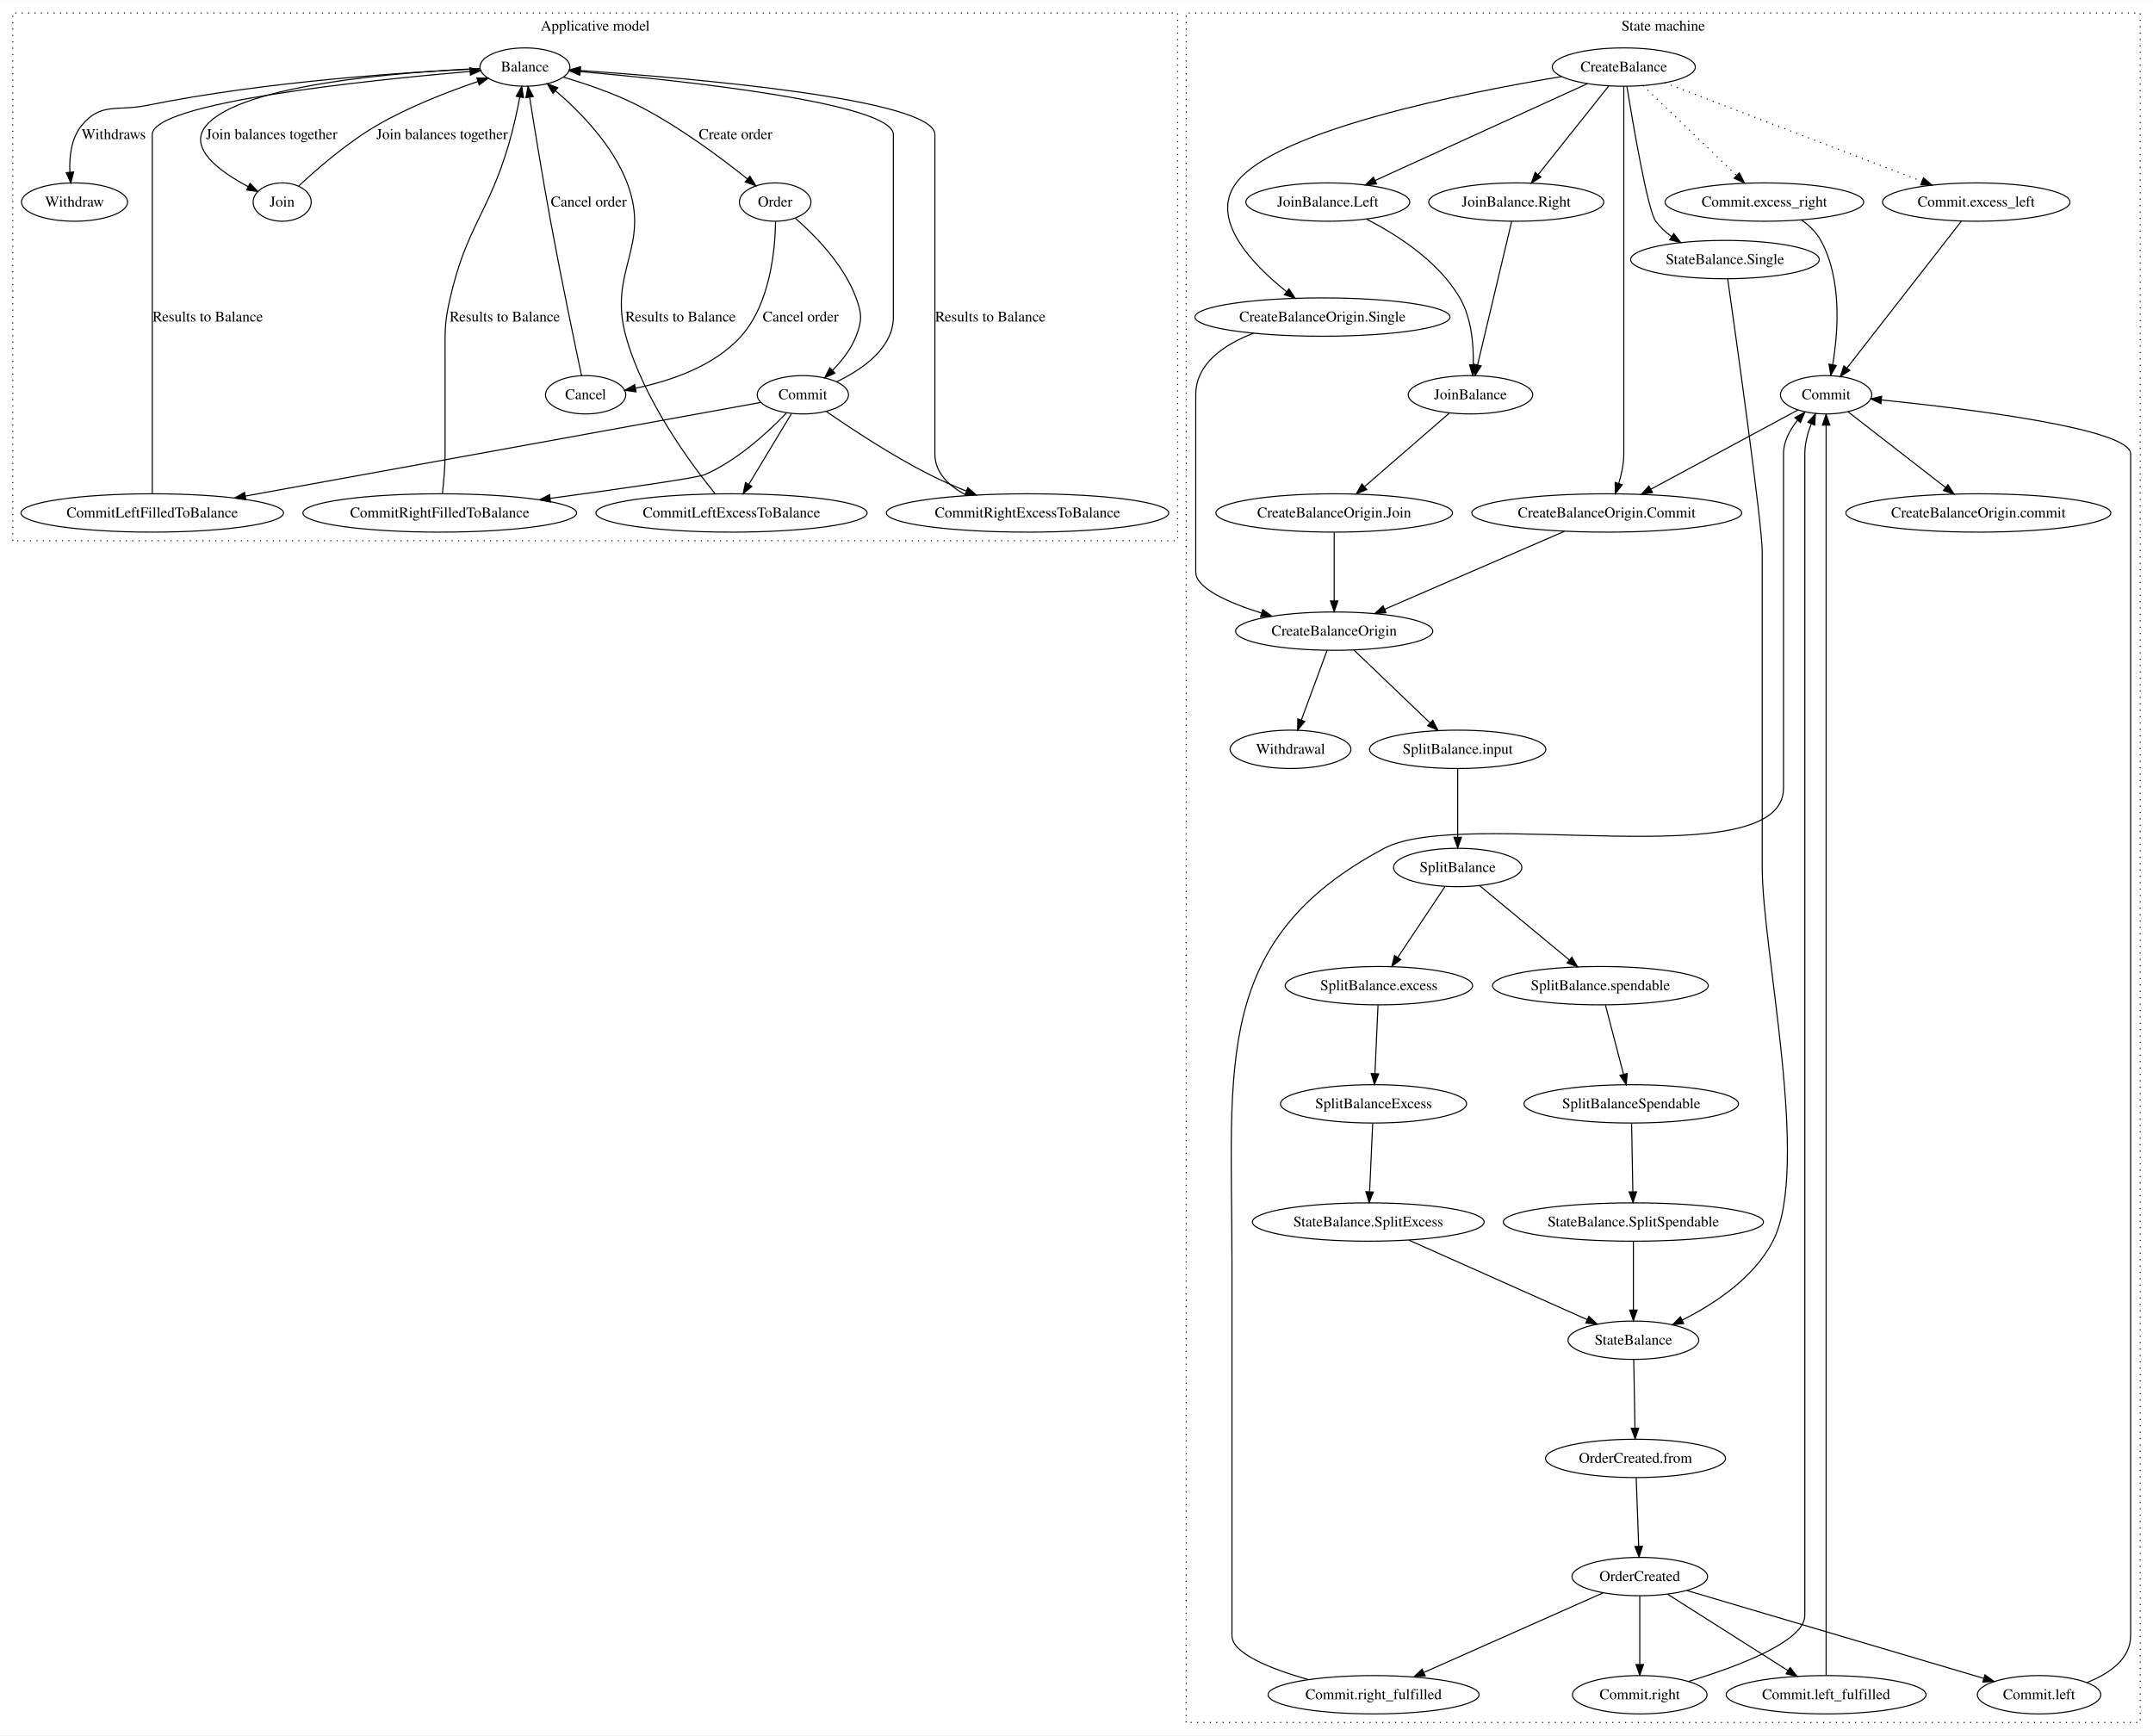
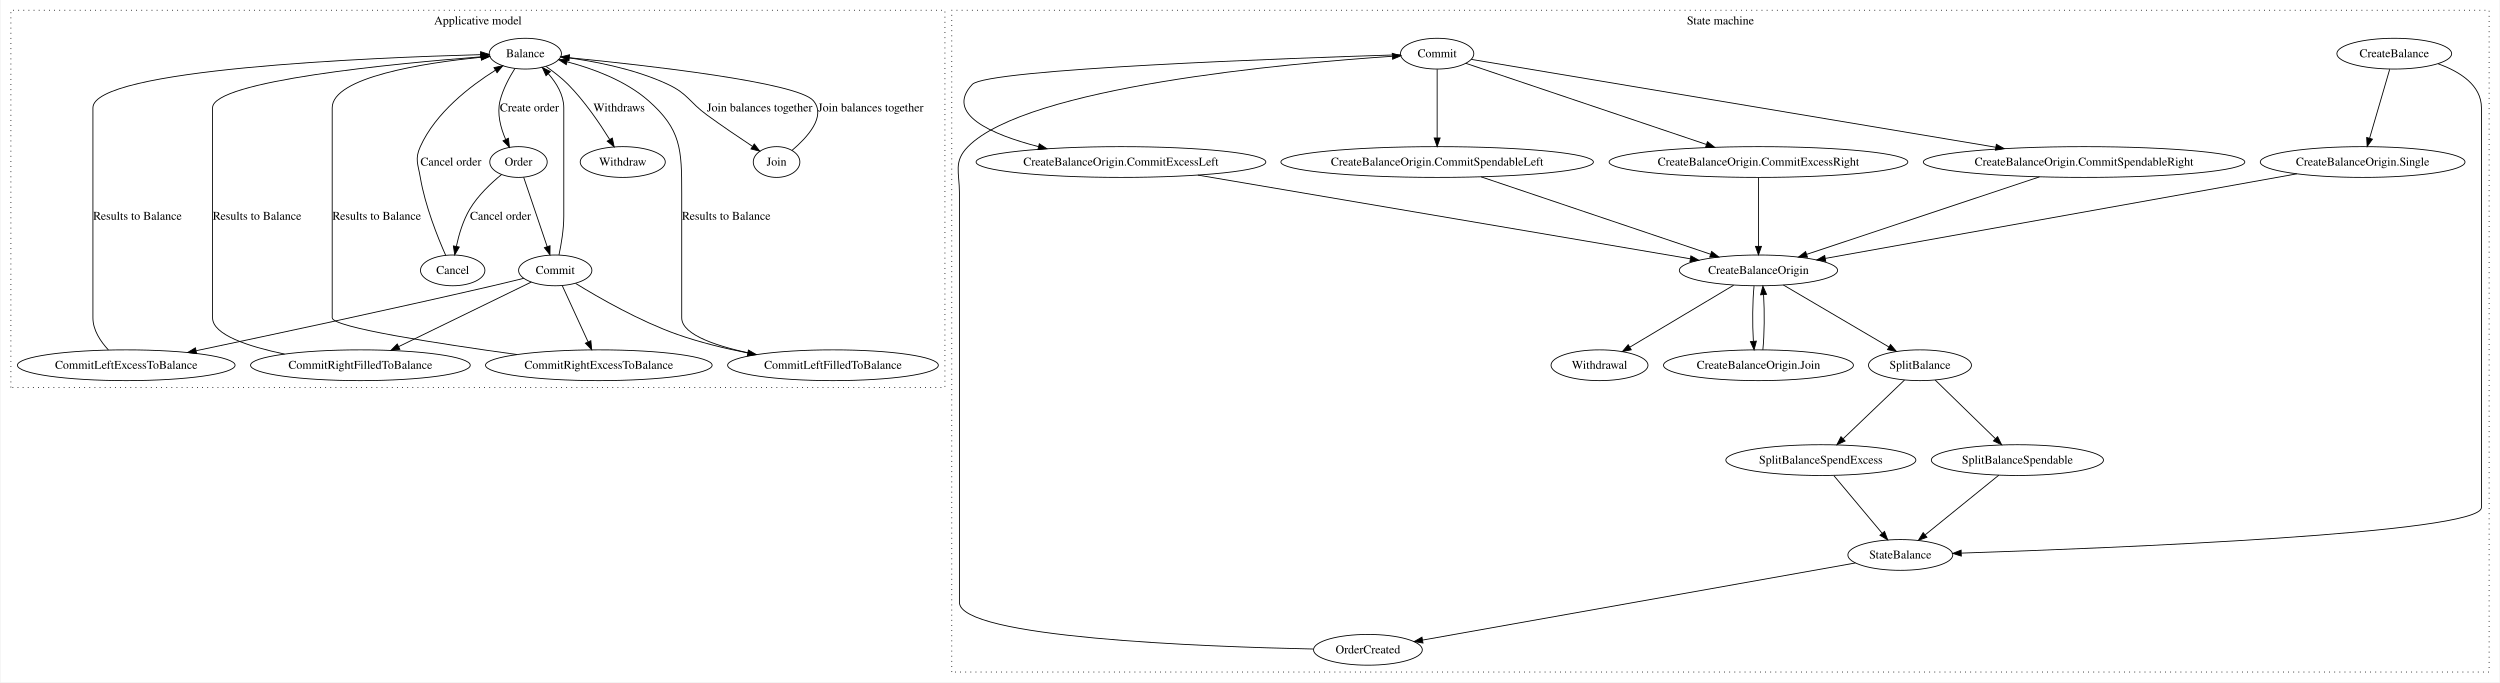
- <svg xmlns="http://www.w3.org/2000/svg" width="2022pt" height="1630pt" viewBox="0.00 0.00 2022.00 1629.60">
-   <g id="graph0" class="graph" transform="scale(1 1) rotate(0) translate(4 1625.6)">
-     <polygon fill="#ffffff" stroke="transparent" points="-4,4 -4,-1625.6 2018,-1625.6 2018,4 -4,4" />
+ <svg xmlns="http://www.w3.org/2000/svg" width="2924pt" height="798pt" viewBox="0.00 0.00 2924.00 798.40">
+   <g id="graph0" class="graph" transform="scale(1 1) rotate(0) translate(4 794.4)">
+     <polygon fill="#ffffff" stroke="transparent" points="-4,4 -4,-794.4 2920,-794.4 2920,4 -4,4" />
    <g id="clust1" class="cluster">
-       <polygon fill="none" stroke="#000000" stroke-dasharray="1,5" points="8,-1118 8,-1613.6 1102,-1613.6 1102,-1118 8,-1118" />
-       <text text-anchor="middle" x="555" y="-1597" font-family="Times,serif" font-size="14.00" fill="#000000">Applicative model</text>
+       <polygon fill="none" stroke="#000000" stroke-dasharray="1,5" points="8,-341 8,-782.4 1101,-782.4 1101,-341 8,-341" />
+       <text text-anchor="middle" x="554.5" y="-765.8" font-family="Times,serif" font-size="14.00" fill="#000000">Applicative model</text>
    </g>
    <g id="clust4" class="cluster">
-       <polygon fill="none" stroke="#000000" stroke-dasharray="1,5" points="1110,-8 1110,-1613.6 2006,-1613.6 2006,-8 1110,-8" />
-       <text text-anchor="middle" x="1558" y="-1597" font-family="Times,serif" font-size="14.00" fill="#000000">State machine</text>
+       <polygon fill="none" stroke="#000000" stroke-dasharray="1,5" points="1109,-8 1109,-782.4 2908,-782.4 2908,-8 1109,-8" />
+       <text text-anchor="middle" x="2008.5" y="-765.8" font-family="Times,serif" font-size="14.00" fill="#000000">State machine</text>
    </g>
    <g id="node1" class="node">
-       <ellipse fill="none" stroke="#000000" cx="489" cy="-1562.8" rx="42.272" ry="18" />
-       <text text-anchor="middle" x="489" y="-1558.6" font-family="Times,serif" font-size="14.00" fill="#000000">Balance</text>
+       <ellipse fill="none" stroke="#000000" cx="610" cy="-731.6" rx="42.272" ry="18" />
+       <text text-anchor="middle" x="610" y="-727.4" font-family="Times,serif" font-size="14.00" fill="#000000">Balance</text>
    </g>
    <g id="node2" class="node">
-       <ellipse fill="none" stroke="#000000" cx="66" cy="-1436" rx="49.798" ry="18" />
-       <text text-anchor="middle" x="66" y="-1431.8" font-family="Times,serif" font-size="14.00" fill="#000000">Withdraw</text>
+       <ellipse fill="none" stroke="#000000" cx="724" cy="-604.8" rx="49.798" ry="18" />
+       <text text-anchor="middle" x="724" y="-600.6" font-family="Times,serif" font-size="14.00" fill="#000000">Withdraw</text>
    </g>
    <g id="edge1" class="edge">
-       <path fill="none" stroke="#000000" d="M446.787,-1561.234C379.859,-1558.145 245.548,-1549.474 134,-1526.8 105.998,-1521.108 90.57,-1530 72.578,-1507.8 62.811,-1495.749 60.959,-1478.541 61.647,-1463.992" />
-       <polygon fill="#000000" stroke="#000000" points="65.138,-1464.246 62.52,-1453.98 58.164,-1463.638 65.138,-1464.246" />
-       <text text-anchor="middle" x="102.711" y="-1495.2" font-family="Times,serif" font-size="14.00" fill="#000000">Withdraws</text>
+       <path fill="none" stroke="#000000" d="M634.179,-716.609C642.827,-710.644 652.324,-703.354 660,-695.6 679.24,-676.166 696.801,-650.403 708.641,-631.285" />
+       <polygon fill="#000000" stroke="#000000" points="711.782,-632.856 713.975,-622.49 705.797,-629.225 711.782,-632.856" />
+       <text text-anchor="middle" x="719.711" y="-664" font-family="Times,serif" font-size="14.00" fill="#000000">Withdraws</text>
    </g>
    <g id="node3" class="node">
-       <ellipse fill="none" stroke="#000000" cx="724" cy="-1436" rx="33.605" ry="18" />
-       <text text-anchor="middle" x="724" y="-1431.8" font-family="Times,serif" font-size="14.00" fill="#000000">Order</text>
+       <ellipse fill="none" stroke="#000000" cx="602" cy="-604.8" rx="33.605" ry="18" />
+       <text text-anchor="middle" x="602" y="-600.6" font-family="Times,serif" font-size="14.00" fill="#000000">Order</text>
    </g>
    <g id="edge2" class="edge">
-       <path fill="none" stroke="#000000" d="M525.368,-1553.256C546.324,-1547.074 572.824,-1538.074 595,-1526.8 633.165,-1507.396 672.823,-1477.831 697.918,-1457.751" />
-       <polygon fill="#000000" stroke="#000000" points="700.277,-1460.344 705.848,-1451.332 695.873,-1454.903 700.277,-1460.344" />
-       <text text-anchor="middle" x="686.784" y="-1495.2" font-family="Times,serif" font-size="14.00" fill="#000000">Create order</text>
+       <path fill="none" stroke="#000000" d="M597.757,-714.192C591.212,-703.807 583.82,-690.057 580.433,-676.6 576.623,-661.467 581.112,-644.759 586.963,-631.272" />
+       <polygon fill="#000000" stroke="#000000" points="590.199,-632.619 591.365,-622.088 583.886,-629.593 590.199,-632.619" />
+       <text text-anchor="middle" x="614.784" y="-664" font-family="Times,serif" font-size="14.00" fill="#000000">Create order</text>
    </g>
    <g id="node4" class="node">
-       <ellipse fill="none" stroke="#000000" cx="261" cy="-1436" rx="27.266" ry="18" />
-       <text text-anchor="middle" x="261" y="-1431.8" font-family="Times,serif" font-size="14.00" fill="#000000">Join</text>
+       <ellipse fill="none" stroke="#000000" cx="904" cy="-604.8" rx="27.266" ry="18" />
+       <text text-anchor="middle" x="904" y="-600.6" font-family="Times,serif" font-size="14.00" fill="#000000">Join</text>
    </g>
    <g id="edge3" class="edge">
-       <path fill="none" stroke="#000000" d="M446.851,-1561.45C372.273,-1558.078 221.862,-1546.528 189.6,-1507.8 171.986,-1486.656 202.613,-1464.523 229.068,-1450.517" />
-       <polygon fill="#000000" stroke="#000000" points="230.821,-1453.552 238.165,-1445.916 227.662,-1447.305 230.821,-1453.552" />
-       <text text-anchor="middle" x="251.2" y="-1495.2" font-family="Times,serif" font-size="14.00" fill="#000000">Join balances together</text>
+       <path fill="none" stroke="#000000" d="M651.471,-727.92C686.316,-723.617 736.729,-714.507 777,-695.6 800.324,-684.65 801.779,-674.978 822.6,-659.8 839.882,-647.202 859.763,-633.75 875.551,-623.303" />
+       <polygon fill="#000000" stroke="#000000" points="877.895,-625.951 884.323,-617.529 874.046,-620.104 877.895,-625.951" />
+       <text text-anchor="middle" x="884.2" y="-664" font-family="Times,serif" font-size="14.00" fill="#000000">Join balances together</text>
    </g>
    <g id="node5" class="node">
-       <ellipse fill="none" stroke="#000000" cx="546" cy="-1255" rx="37.699" ry="18" />
-       <text text-anchor="middle" x="546" y="-1250.8" font-family="Times,serif" font-size="14.00" fill="#000000">Cancel</text>
+       <ellipse fill="none" stroke="#000000" cx="525" cy="-478" rx="37.699" ry="18" />
+       <text text-anchor="middle" x="525" y="-473.8" font-family="Times,serif" font-size="14.00" fill="#000000">Cancel</text>
    </g>
    <g id="edge5" class="edge">
-       <path fill="none" stroke="#000000" d="M724.381,-1417.734C723.952,-1390.829 719.23,-1340.451 692,-1310 666.666,-1281.669 625.242,-1267.872 592.977,-1261.188" />
-       <polygon fill="#000000" stroke="#000000" points="593.334,-1257.693 582.856,-1259.258 592.023,-1264.569 593.334,-1257.693" />
-       <text text-anchor="middle" x="747.953" y="-1323.8" font-family="Times,serif" font-size="14.00" fill="#000000">Cancel order</text>
+       <path fill="none" stroke="#000000" d="M582.245,-590.231C569.898,-580.156 554.592,-565.732 545.093,-549.8 537.169,-536.511 532.265,-519.978 529.287,-506.128" />
+       <polygon fill="#000000" stroke="#000000" points="532.695,-505.316 527.368,-496.158 525.821,-506.639 532.695,-505.316" />
+       <text text-anchor="middle" x="580.953" y="-537.2" font-family="Times,serif" font-size="14.00" fill="#000000">Cancel order</text>
    </g>
    <g id="node6" class="node">
-       <ellipse fill="none" stroke="#000000" cx="750" cy="-1255" rx="42.895" ry="18" />
-       <text text-anchor="middle" x="750" y="-1250.8" font-family="Times,serif" font-size="14.00" fill="#000000">Commit</text>
+       <ellipse fill="none" stroke="#000000" cx="645" cy="-478" rx="42.895" ry="18" />
+       <text text-anchor="middle" x="645" y="-473.8" font-family="Times,serif" font-size="14.00" fill="#000000">Commit</text>
    </g>
    <g id="edge11" class="edge">
-       <path fill="none" stroke="#000000" d="M742.958,-1420.792C761.546,-1404.547 788.69,-1376.922 800,-1346 805.496,-1330.974 805.769,-1324.924 800,-1310 795.347,-1297.964 786.699,-1286.938 777.888,-1277.971" />
-       <polygon fill="#000000" stroke="#000000" points="780.182,-1275.321 770.533,-1270.945 775.347,-1280.383 780.182,-1275.321" />
+       <path fill="none" stroke="#000000" d="M608.07,-586.902C615.232,-565.782 627.222,-530.423 635.591,-505.745" />
+       <polygon fill="#000000" stroke="#000000" points="638.925,-506.812 638.822,-496.218 632.296,-504.564 638.925,-506.812" />
    </g>
    <g id="edge4" class="edge">
-       <path fill="none" stroke="#000000" d="M276.549,-1451.101C293.431,-1466.87 321.73,-1491.53 349.6,-1507.8 379.748,-1525.4 416.589,-1539.66 444.824,-1549.246" />
-       <polygon fill="#000000" stroke="#000000" points="443.834,-1552.605 454.427,-1552.44 446.043,-1545.963 443.834,-1552.605" />
-       <text text-anchor="middle" x="411.2" y="-1495.2" font-family="Times,serif" font-size="14.00" fill="#000000">Join balances together</text>
+       <path fill="none" stroke="#000000" d="M921.999,-618.369C939.903,-633.489 962.621,-658.223 947,-676.6 928.723,-698.101 751.196,-718.045 661.429,-726.853" />
+       <polygon fill="#000000" stroke="#000000" points="661.07,-723.371 651.455,-727.822 661.747,-730.339 661.07,-723.371" />
+       <text text-anchor="middle" x="1014.2" y="-664" font-family="Times,serif" font-size="14.00" fill="#000000">Join balances together</text>
    </g>
    <g id="edge6" class="edge">
-       <path fill="none" stroke="#000000" d="M542.145,-1273.051C535.781,-1303.073 522.814,-1365.19 513.093,-1418 505.656,-1458.403 498.032,-1505.339 493.405,-1534.559" />
-       <polygon fill="#000000" stroke="#000000" points="489.941,-1534.055 491.842,-1544.478 496.856,-1535.145 489.941,-1534.055" />
-       <text text-anchor="middle" x="548.953" y="-1431.8" font-family="Times,serif" font-size="14.00" fill="#000000">Cancel order</text>
+       <path fill="none" stroke="#000000" d="M516.796,-495.608C507.447,-516.73 492.733,-553.47 487.093,-586.8 484.424,-602.576 480.524,-608.211 487.093,-622.8 504.961,-662.479 545.244,-693.533 574.843,-712.134" />
+       <polygon fill="#000000" stroke="#000000" points="573.289,-715.285 583.65,-717.502 576.933,-709.309 573.289,-715.285" />
+       <text text-anchor="middle" x="522.953" y="-600.6" font-family="Times,serif" font-size="14.00" fill="#000000">Cancel order</text>
    </g>
    <g id="edge12" class="edge">
-       <path fill="none" stroke="#000000" d="M781.651,-1267.175C805.818,-1278.774 835,-1298.822 835,-1328 835,-1499.4 835,-1499.4 835,-1499.4 835,-1528.935 637.422,-1550.036 540.873,-1558.584" />
-       <polygon fill="#000000" stroke="#000000" points="540.394,-1555.113 530.736,-1559.469 541.002,-1562.086 540.394,-1555.113" />
+       <path fill="none" stroke="#000000" d="M649.357,-495.918C652.052,-508.551 655,-525.911 655,-541.4 655,-668.2 655,-668.2 655,-668.2 655,-683.189 646.533,-697.104 636.944,-708.056" />
+       <polygon fill="#000000" stroke="#000000" points="634.234,-705.826 629.869,-715.48 639.301,-710.655 634.234,-705.826" />
    </g>
    <g id="node7" class="node">
-       <ellipse fill="none" stroke="#000000" cx="139" cy="-1144" rx="123.286" ry="18" />
-       <text text-anchor="middle" x="139" y="-1139.8" font-family="Times,serif" font-size="14.00" fill="#000000">CommitLeftFilledToBalance</text>
+       <ellipse fill="none" stroke="#000000" cx="970" cy="-367" rx="123.286" ry="18" />
+       <text text-anchor="middle" x="970" y="-362.8" font-family="Times,serif" font-size="14.00" fill="#000000">CommitLeftFilledToBalance</text>
    </g>
    <g id="edge13" class="edge">
-       <path fill="none" stroke="#000000" d="M710.381,-1247.803C613.121,-1230.133 360.745,-1184.284 226.299,-1159.86" />
-       <polygon fill="#000000" stroke="#000000" points="226.895,-1156.411 216.431,-1158.067 225.644,-1163.298 226.895,-1156.411" />
+       <path fill="none" stroke="#000000" d="M668.825,-462.756C696.448,-445.746 743.851,-418.575 788,-403 814.106,-393.79 843.196,-386.707 870.325,-381.36" />
+       <polygon fill="#000000" stroke="#000000" points="871.057,-384.783 880.221,-379.468 869.742,-377.908 871.057,-384.783" />
    </g>
    <g id="node8" class="node">
-       <ellipse fill="none" stroke="#000000" cx="409" cy="-1144" rx="128.546" ry="18" />
-       <text text-anchor="middle" x="409" y="-1139.8" font-family="Times,serif" font-size="14.00" fill="#000000">CommitRightFilledToBalance</text>
+       <ellipse fill="none" stroke="#000000" cx="417" cy="-367" rx="128.546" ry="18" />
+       <text text-anchor="middle" x="417" y="-362.8" font-family="Times,serif" font-size="14.00" fill="#000000">CommitRightFilledToBalance</text>
    </g>
    <g id="edge14" class="edge">
-       <path fill="none" stroke="#000000" d="M734.573,-1237.844C717.643,-1220.218 688.755,-1193.505 658,-1180 651.034,-1176.941 577.876,-1166.546 512.649,-1157.707" />
-       <polygon fill="#000000" stroke="#000000" points="513.056,-1154.23 502.677,-1156.36 512.118,-1161.168 513.056,-1154.23" />
+       <path fill="none" stroke="#000000" d="M617.043,-464.389C578.329,-445.542 507.964,-411.285 461.854,-388.837" />
+       <polygon fill="#000000" stroke="#000000" points="463.211,-385.605 452.688,-384.374 460.147,-391.898 463.211,-385.605" />
    </g>
    <g id="node9" class="node">
-       <ellipse fill="none" stroke="#000000" cx="683" cy="-1144" rx="127.342" ry="18" />
-       <text text-anchor="middle" x="683" y="-1139.8" font-family="Times,serif" font-size="14.00" fill="#000000">CommitLeftExcessToBalance</text>
+       <ellipse fill="none" stroke="#000000" cx="143" cy="-367" rx="127.342" ry="18" />
+       <text text-anchor="middle" x="143" y="-362.8" font-family="Times,serif" font-size="14.00" fill="#000000">CommitLeftExcessToBalance</text>
    </g>
    <g id="edge15" class="edge">
-       <path fill="none" stroke="#000000" d="M739.235,-1237.166C728.409,-1219.229 711.583,-1191.354 699.155,-1170.765" />
-       <polygon fill="#000000" stroke="#000000" points="702.125,-1168.911 693.961,-1162.159 696.132,-1172.529 702.125,-1168.911" />
+       <path fill="none" stroke="#000000" d="M608.286,-468.732C596.694,-465.864 583.826,-462.739 572,-460 451.486,-432.085 311.322,-402.18 224.88,-384.031" />
+       <polygon fill="#000000" stroke="#000000" points="225.375,-380.559 214.869,-381.932 223.938,-387.41 225.375,-380.559" />
    </g>
    <g id="node10" class="node">
-       <ellipse fill="none" stroke="#000000" cx="961" cy="-1144" rx="132.602" ry="18" />
-       <text text-anchor="middle" x="961" y="-1139.8" font-family="Times,serif" font-size="14.00" fill="#000000">CommitRightExcessToBalance</text>
+       <ellipse fill="none" stroke="#000000" cx="696" cy="-367" rx="132.602" ry="18" />
+       <text text-anchor="middle" x="696" y="-362.8" font-family="Times,serif" font-size="14.00" fill="#000000">CommitRightExcessToBalance</text>
    </g>
    <g id="edge16" class="edge">
-       <path fill="none" stroke="#000000" d="M772.067,-1239.304C795.413,-1223.131 833.687,-1197.835 869,-1180 879.884,-1174.503 891.818,-1169.283 903.38,-1164.609" />
-       <polygon fill="#000000" stroke="#000000" points="904.959,-1167.749 912.973,-1160.818 902.386,-1161.239 904.959,-1167.749" />
+       <path fill="none" stroke="#000000" d="M653.194,-460.166C661.361,-442.39 674.013,-414.853 683.447,-394.32" />
+       <polygon fill="#000000" stroke="#000000" points="686.662,-395.707 687.657,-385.159 680.301,-392.784 686.662,-395.707" />
    </g>
    <g id="edge7" class="edge">
-       <path fill="none" stroke="#000000" d="M139,-1162.5C139,-1173.292 139,-1187.167 139,-1199.5 139,-1499.4 139,-1499.4 139,-1499.4 139,-1529.34 339.86,-1550.302 437.256,-1558.707" />
-       <polygon fill="#000000" stroke="#000000" points="437.216,-1562.216 447.476,-1559.575 437.808,-1555.241 437.216,-1562.216" />
-       <text text-anchor="middle" x="191.099" y="-1323.8" font-family="Times,serif" font-size="14.00" fill="#000000">Results to Balance</text>
+       <path fill="none" stroke="#000000" d="M880.722,-379.446C836.733,-388.177 793,-402.01 793,-422.5 793,-568.3 793,-568.3 793,-568.3 793,-619.459 792.441,-642.842 754,-676.6 727.172,-700.16 689.195,-714.101 658.977,-722.051" />
+       <polygon fill="#000000" stroke="#000000" points="657.912,-718.709 649.054,-724.522 659.604,-725.502 657.912,-718.709" />
+       <text text-anchor="middle" x="845.099" y="-537.2" font-family="Times,serif" font-size="14.00" fill="#000000">Results to Balance</text>
    </g>
    <g id="edge8" class="edge">
-       <path fill="none" stroke="#000000" d="M411.5,-1162.463C412.75,-1173.242 414,-1187.117 414,-1199.5 414,-1291.5 414,-1291.5 414,-1291.5 414,-1315.816 413.358,-1322.301 418.802,-1346 434.241,-1413.205 454.623,-1424.823 474,-1491 478.151,-1505.176 481.62,-1521.246 484.172,-1534.583" />
-       <polygon fill="#000000" stroke="#000000" points="480.765,-1535.405 486.019,-1544.605 487.649,-1534.137 480.765,-1535.405" />
-       <text text-anchor="middle" x="470.099" y="-1323.8" font-family="Times,serif" font-size="14.00" fill="#000000">Results to Balance</text>
+       <path fill="none" stroke="#000000" d="M328.219,-380.08C285.743,-388.928 244,-402.668 244,-422.5 244,-668.2 244,-668.2 244,-668.2 244,-699.724 457.525,-720.079 558.391,-727.936" />
+       <polygon fill="#000000" stroke="#000000" points="558.133,-731.426 568.371,-728.701 558.668,-724.447 558.133,-731.426" />
+       <text text-anchor="middle" x="296.099" y="-537.2" font-family="Times,serif" font-size="14.00" fill="#000000">Results to Balance</text>
    </g>
    <g id="edge9" class="edge">
-       <path fill="none" stroke="#000000" d="M667.774,-1161.876C644.293,-1190.749 600.239,-1250.452 583.802,-1310 566.773,-1371.695 607.635,-1394.134 585,-1454 571.611,-1489.41 540.859,-1520.74 517.744,-1540.577" />
-       <polygon fill="#000000" stroke="#000000" points="515.361,-1538.007 509.927,-1547.102 519.846,-1543.381 515.361,-1538.007" />
-       <text text-anchor="middle" x="635.099" y="-1323.8" font-family="Times,serif" font-size="14.00" fill="#000000">Results to Balance</text>
+       <path fill="none" stroke="#000000" d="M122.13,-384.89C112.857,-394.854 104,-408.133 104,-422.5 104,-668.2 104,-668.2 104,-668.2 104,-713.563 428.314,-726.927 557.66,-730.454" />
+       <polygon fill="#000000" stroke="#000000" points="557.64,-733.954 567.729,-730.719 557.825,-726.957 557.64,-733.954" />
+       <text text-anchor="middle" x="156.099" y="-537.2" font-family="Times,serif" font-size="14.00" fill="#000000">Results to Balance</text>
    </g>
    <g id="edge10" class="edge">
-       <path fill="none" stroke="#000000" d="M903.941,-1160.5C887.542,-1168.949 874,-1181.405 874,-1199.5 874,-1499.4 874,-1499.4 874,-1499.4 874,-1532.752 646.146,-1552.311 541.016,-1559.559" />
-       <polygon fill="#000000" stroke="#000000" points="540.675,-1556.074 530.935,-1560.243 541.149,-1563.058 540.675,-1556.074" />
-       <text text-anchor="middle" x="926.099" y="-1323.8" font-family="Times,serif" font-size="14.00" fill="#000000">Results to Balance</text>
+       <path fill="none" stroke="#000000" d="M600.269,-379.506C508.556,-392.153 384,-411.376 384,-422.5 384,-668.2 384,-668.2 384,-668.2 384,-704.125 491.206,-720.639 557.944,-727.438" />
+       <polygon fill="#000000" stroke="#000000" points="557.992,-730.96 568.285,-728.448 558.672,-723.993 557.992,-730.96" />
+       <text text-anchor="middle" x="436.099" y="-537.2" font-family="Times,serif" font-size="14.00" fill="#000000">Results to Balance</text>
    </g>
    <g id="node11" class="node">
-       <ellipse fill="none" stroke="#000000" cx="1711" cy="-1255" rx="42.895" ry="18" />
-       <text text-anchor="middle" x="1711" y="-1250.8" font-family="Times,serif" font-size="14.00" fill="#000000">Commit</text>
+       <ellipse fill="none" stroke="#000000" cx="1677" cy="-731.6" rx="42.895" ry="18" />
+       <text text-anchor="middle" x="1677" y="-727.4" font-family="Times,serif" font-size="14.00" fill="#000000">Commit</text>
+     </g>
+     <g id="node20" class="node">
+       <ellipse fill="none" stroke="#000000" cx="1677" cy="-604.8" rx="182.86" ry="18" />
+       <text text-anchor="middle" x="1677" y="-600.6" font-family="Times,serif" font-size="14.00" fill="#000000">CreateBalanceOrigin.CommitSpendableLeft</text>
+     </g>
+     <g id="edge27" class="edge">
+       <path fill="none" stroke="#000000" d="M1677,-713.433C1677,-692.435 1677,-657.626 1677,-633.079" />
+       <polygon fill="#000000" stroke="#000000" points="1680.5,-632.934 1677,-622.934 1673.5,-632.934 1680.5,-632.934" />
+     </g>
+     <g id="node21" class="node">
+       <ellipse fill="none" stroke="#000000" cx="2434" cy="-604.8" rx="188.12" ry="18" />
+       <text text-anchor="middle" x="2434" y="-600.6" font-family="Times,serif" font-size="14.00" fill="#000000">CreateBalanceOrigin.CommitSpendableRight</text>
+     </g>
+     <g id="edge28" class="edge">
+       <path fill="none" stroke="#000000" d="M1716.899,-724.917C1830.962,-705.811 2161.098,-650.512 2330.719,-622.1" />
+       <polygon fill="#000000" stroke="#000000" points="2331.377,-625.538 2340.662,-620.434 2330.221,-618.635 2331.377,-625.538" />
+     </g>
+     <g id="node22" class="node">
+       <ellipse fill="none" stroke="#000000" cx="1307" cy="-604.8" rx="169.533" ry="18" />
+       <text text-anchor="middle" x="1307" y="-600.6" font-family="Times,serif" font-size="14.00" fill="#000000">CreateBalanceOrigin.CommitExcessLeft</text>
+     </g>
+     <g id="edge29" class="edge">
+       <path fill="none" stroke="#000000" d="M1634.064,-730.343C1508.557,-726.464 1150.06,-713.826 1133,-695.6 1100.698,-661.09 1154.499,-637.318 1210.572,-622.78" />
+       <polygon fill="#000000" stroke="#000000" points="1211.455,-626.167 1220.31,-620.35 1209.76,-619.376 1211.455,-626.167" />
+     </g>
+     <g id="node23" class="node">
+       <ellipse fill="none" stroke="#000000" cx="2053" cy="-604.8" rx="174.793" ry="18" />
+       <text text-anchor="middle" x="2053" y="-600.6" font-family="Times,serif" font-size="14.00" fill="#000000">CreateBalanceOrigin.CommitExcessRight</text>
+     </g>
+     <g id="edge30" class="edge">
+       <path fill="none" stroke="#000000" d="M1710.368,-720.347C1773.665,-699.001 1911.999,-652.35 1992.192,-625.307" />
+       <polygon fill="#000000" stroke="#000000" points="1993.317,-628.621 2001.674,-622.109 1991.08,-621.988 1993.317,-628.621" />
    </g>
    <g id="node12" class="node">
-       <ellipse fill="none" stroke="#000000" cx="1854" cy="-1144" rx="124.432" ry="18" />
-       <text text-anchor="middle" x="1854" y="-1139.8" font-family="Times,serif" font-size="14.00" fill="#000000">CreateBalanceOrigin.commit</text>
+       <ellipse fill="none" stroke="#000000" cx="2797" cy="-731.6" rx="67.169" ry="18" />
+       <text text-anchor="middle" x="2797" y="-727.4" font-family="Times,serif" font-size="14.00" fill="#000000">CreateBalance</text>
+     </g>
+     <g id="node13" class="node">
+       <ellipse fill="none" stroke="#000000" cx="2760" cy="-604.8" rx="119.777" ry="18" />
+       <text text-anchor="middle" x="2760" y="-600.6" font-family="Times,serif" font-size="14.00" fill="#000000">CreateBalanceOrigin.Single</text>
    </g>
    <g id="edge17" class="edge">
-       <path fill="none" stroke="#000000" d="M1731.488,-1239.096C1755.424,-1220.517 1795.275,-1189.584 1823.001,-1168.062" />
-       <polygon fill="#000000" stroke="#000000" points="1825.432,-1170.606 1831.186,-1161.709 1821.14,-1165.076 1825.432,-1170.606" />
+       <path fill="none" stroke="#000000" d="M2791.699,-713.433C2785.544,-692.341 2775.323,-657.314 2768.156,-632.749" />
+       <polygon fill="#000000" stroke="#000000" points="2771.452,-631.553 2765.291,-622.934 2764.733,-633.514 2771.452,-631.553" />
+     </g>
+     <g id="node18" class="node">
+       <ellipse fill="none" stroke="#000000" cx="2219" cy="-145" rx="61.39" ry="18" />
+       <text text-anchor="middle" x="2219" y="-140.8" font-family="Times,serif" font-size="14.00" fill="#000000">StateBalance</text>
+     </g>
+     <g id="edge24" class="edge">
+       <path fill="none" stroke="#000000" d="M2848.299,-719.808C2873.699,-710.615 2899,-694.784 2899,-668.2 2899,-668.2 2899,-668.2 2899,-200.5 2899,-170.214 2464.861,-152.893 2290.358,-147.154" />
+       <polygon fill="#000000" stroke="#000000" points="2290.353,-143.652 2280.244,-146.825 2290.125,-150.649 2290.353,-143.652" />
+     </g>
+     <g id="node14" class="node">
+       <ellipse fill="none" stroke="#000000" cx="2053" cy="-478" rx="92.59" ry="18" />
+       <text text-anchor="middle" x="2053" y="-473.8" font-family="Times,serif" font-size="14.00" fill="#000000">CreateBalanceOrigin</text>
+     </g>
+     <g id="edge18" class="edge">
+       <path fill="none" stroke="#000000" d="M2682.993,-590.989C2547.435,-566.677 2267.659,-516.499 2131.235,-492.031" />
+       <polygon fill="#000000" stroke="#000000" points="2131.728,-488.564 2121.267,-490.244 2130.492,-495.454 2131.728,-488.564" />
    </g>
    <g id="node15" class="node">
-       <ellipse fill="none" stroke="#000000" cx="1505" cy="-1144" rx="126.739" ry="18" />
-       <text text-anchor="middle" x="1505" y="-1139.8" font-family="Times,serif" font-size="14.00" fill="#000000">CreateBalanceOrigin.Commit</text>
-     </g>
-     <g id="edge55" class="edge">
-       <path fill="none" stroke="#000000" d="M1684.491,-1240.716C1649.536,-1221.881 1587.655,-1188.537 1546.478,-1166.35" />
-       <polygon fill="#000000" stroke="#000000" points="1547.975,-1163.181 1537.512,-1161.518 1544.655,-1169.343 1547.975,-1163.181" />
-     </g>
-     <g id="node13" class="node">
-       <ellipse fill="none" stroke="#000000" cx="1521" cy="-1562.8" rx="67.169" ry="18" />
-       <text text-anchor="middle" x="1521" y="-1558.6" font-family="Times,serif" font-size="14.00" fill="#000000">CreateBalance</text>
-     </g>
-     <g id="node14" class="node">
-       <ellipse fill="none" stroke="#000000" cx="1238" cy="-1328" rx="119.777" ry="18" />
-       <text text-anchor="middle" x="1238" y="-1323.8" font-family="Times,serif" font-size="14.00" fill="#000000">CreateBalanceOrigin.Single</text>
-     </g>
-     <g id="edge18" class="edge">
-       <path fill="none" stroke="#000000" d="M1462.455,-1553.879C1369.191,-1538.338 1193.64,-1503.194 1157,-1454 1131.51,-1419.777 1171.978,-1377.658 1204.32,-1351.826" />
-       <polygon fill="#000000" stroke="#000000" points="1206.562,-1354.517 1212.323,-1345.624 1202.275,-1348.984 1206.562,-1354.517" />
+       <ellipse fill="none" stroke="#000000" cx="2242" cy="-367" rx="60.267" ry="18" />
+       <text text-anchor="middle" x="2242" y="-362.8" font-family="Times,serif" font-size="14.00" fill="#000000">SplitBalance</text>
    </g>
    <g id="edge19" class="edge">
-       <path fill="none" stroke="#000000" d="M1521,-1544.764C1521,-1532.076 1521,-1514.7 1521,-1499.4 1521,-1499.4 1521,-1499.4 1521,-1199.5 1521,-1190.274 1518.934,-1180.512 1516.286,-1171.79" />
-       <polygon fill="#000000" stroke="#000000" points="1519.532,-1170.465 1513,-1162.123 1512.905,-1172.718 1519.532,-1170.465" />
+       <path fill="none" stroke="#000000" d="M2082.117,-460.899C2115.336,-441.39 2169.698,-409.463 2205.664,-388.34" />
+       <polygon fill="#000000" stroke="#000000" points="2207.538,-391.299 2214.388,-383.216 2203.993,-385.263 2207.538,-391.299" />
+     </g>
+     <g id="node24" class="node">
+       <ellipse fill="none" stroke="#000000" cx="2053" cy="-367" rx="111.111" ry="18" />
+       <text text-anchor="middle" x="2053" y="-362.8" font-family="Times,serif" font-size="14.00" fill="#000000">CreateBalanceOrigin.Join</text>
+     </g>
+     <g id="edge35" class="edge">
+       <path fill="none" stroke="#000000" d="M2047.834,-459.671C2046.034,-442.133 2045.768,-415.431 2047.036,-395.187" />
+       <polygon fill="#000000" stroke="#000000" points="2050.544,-395.24 2047.869,-384.988 2043.567,-394.67 2050.544,-395.24" />
+     </g>
+     <g id="node25" class="node">
+       <ellipse fill="none" stroke="#000000" cx="1867" cy="-367" rx="56.739" ry="18" />
+       <text text-anchor="middle" x="1867" y="-362.8" font-family="Times,serif" font-size="14.00" fill="#000000">Withdrawal</text>
+     </g>
+     <g id="edge37" class="edge">
+       <path fill="none" stroke="#000000" d="M2023.938,-460.656C1991.204,-441.122 1937.989,-409.364 1902.74,-388.329" />
+       <polygon fill="#000000" stroke="#000000" points="1904.129,-385.082 1893.748,-382.963 1900.542,-391.093 1904.129,-385.082" />
+     </g>
+     <g id="node16" class="node">
+       <ellipse fill="none" stroke="#000000" cx="2356" cy="-256" rx="100.719" ry="18" />
+       <text text-anchor="middle" x="2356" y="-251.8" font-family="Times,serif" font-size="14.00" fill="#000000">SplitBalanceSpendable</text>
+     </g>
+     <g id="edge20" class="edge">
+       <path fill="none" stroke="#000000" d="M2259.812,-349.656C2278.746,-331.221 2308.861,-301.898 2330.349,-280.976" />
+       <polygon fill="#000000" stroke="#000000" points="2332.834,-283.441 2337.557,-273.957 2327.951,-278.426 2332.834,-283.441" />
+     </g>
+     <g id="node17" class="node">
+       <ellipse fill="none" stroke="#000000" cx="2126" cy="-256" rx="111.173" ry="18" />
+       <text text-anchor="middle" x="2126" y="-251.8" font-family="Times,serif" font-size="14.00" fill="#000000">SplitBalanceSpendExcess</text>
+     </g>
+     <g id="edge21" class="edge">
+       <path fill="none" stroke="#000000" d="M2223.875,-349.656C2204.609,-331.221 2173.966,-301.898 2152.101,-280.976" />
+       <polygon fill="#000000" stroke="#000000" points="2154.411,-278.342 2144.766,-273.957 2149.572,-283.4 2154.411,-278.342" />
+     </g>
+     <g id="edge22" class="edge">
+       <path fill="none" stroke="#000000" d="M2334.292,-238.412C2311.008,-219.547 2273.908,-189.487 2248.105,-168.581" />
+       <polygon fill="#000000" stroke="#000000" points="2250.13,-165.717 2240.156,-162.141 2245.723,-171.156 2250.13,-165.717" />
+     </g>
+     <g id="edge23" class="edge">
+       <path fill="none" stroke="#000000" d="M2141.357,-237.671C2156.751,-219.297 2180.574,-190.864 2197.772,-170.337" />
+       <polygon fill="#000000" stroke="#000000" points="2200.496,-172.536 2204.235,-162.623 2195.13,-168.04 2200.496,-172.536" />
    </g>
    <g id="node19" class="node">
-       <ellipse fill="none" stroke="#000000" cx="1243" cy="-1436" rx="76.962" ry="18" />
-       <text text-anchor="middle" x="1243" y="-1431.8" font-family="Times,serif" font-size="14.00" fill="#000000">JoinBalance.Left</text>
-     </g>
-     <g id="edge24" class="edge">
-       <path fill="none" stroke="#000000" d="M1486.912,-1547.252C1436.748,-1524.371 1343.001,-1481.612 1287.48,-1456.288" />
-       <polygon fill="#000000" stroke="#000000" points="1288.795,-1453.041 1278.244,-1452.075 1285.89,-1459.41 1288.795,-1453.041" />
-     </g>
-     <g id="node20" class="node">
-       <ellipse fill="none" stroke="#000000" cx="1420" cy="-1436" rx="82.222" ry="18" />
-       <text text-anchor="middle" x="1420" y="-1431.8" font-family="Times,serif" font-size="14.00" fill="#000000">JoinBalance.Right</text>
+       <ellipse fill="none" stroke="#000000" cx="1596" cy="-34" rx="63.66" ry="18" />
+       <text text-anchor="middle" x="1596" y="-29.8" font-family="Times,serif" font-size="14.00" fill="#000000">OrderCreated</text>
    </g>
    <g id="edge25" class="edge">
-       <path fill="none" stroke="#000000" d="M1506.956,-1545.169C1489.717,-1523.526 1460.341,-1486.647 1440.56,-1461.811" />
-       <polygon fill="#000000" stroke="#000000" points="1443.218,-1459.531 1434.25,-1453.89 1437.743,-1463.893 1443.218,-1459.531" />
-     </g>
-     <g id="node31" class="node">
-       <ellipse fill="none" stroke="#000000" cx="1616" cy="-1382" rx="88.577" ry="18" />
-       <text text-anchor="middle" x="1616" y="-1377.8" font-family="Times,serif" font-size="14.00" fill="#000000">StateBalance.Single</text>
-     </g>
-     <g id="edge39" class="edge">
-       <path fill="none" stroke="#000000" d="M1523.897,-1544.616C1529.849,-1508.034 1543.523,-1428.156 1551,-1418 1555.06,-1412.486 1560.23,-1407.711 1565.876,-1403.606" />
-       <polygon fill="#000000" stroke="#000000" points="1567.934,-1406.443 1574.415,-1398.062 1564.121,-1400.572 1567.934,-1406.443" />
-     </g>
-     <g id="node38" class="node">
-       <ellipse fill="none" stroke="#000000" cx="1852" cy="-1436" rx="88.016" ry="18" />
-       <text text-anchor="middle" x="1852" y="-1431.8" font-family="Times,serif" font-size="14.00" fill="#000000">Commit.excess_left</text>
-     </g>
-     <g id="edge47" class="edge">
-       <path fill="none" stroke="#000000" stroke-dasharray="1,5" d="M1559.618,-1548.006C1619.433,-1525.092 1734.511,-1481.008 1801.063,-1455.513" />
-       <polygon fill="#000000" stroke="#000000" points="1802.432,-1458.737 1810.518,-1451.891 1799.928,-1452.2 1802.432,-1458.737" />
-     </g>
-     <g id="node39" class="node">
-       <ellipse fill="none" stroke="#000000" cx="1653" cy="-1436" rx="93.257" ry="18" />
-       <text text-anchor="middle" x="1653" y="-1431.8" font-family="Times,serif" font-size="14.00" fill="#000000">Commit.excess_right</text>
-     </g>
-     <g id="edge48" class="edge">
-       <path fill="none" stroke="#000000" stroke-dasharray="1,5" d="M1539.077,-1545.435C1561.827,-1523.581 1601.058,-1485.896 1627.019,-1460.958" />
-       <polygon fill="#000000" stroke="#000000" points="1629.503,-1463.425 1634.29,-1453.973 1624.654,-1458.376 1629.503,-1463.425" />
-     </g>
-     <g id="node16" class="node">
-       <ellipse fill="none" stroke="#000000" cx="1249" cy="-1033" rx="92.59" ry="18" />
-       <text text-anchor="middle" x="1249" y="-1028.8" font-family="Times,serif" font-size="14.00" fill="#000000">CreateBalanceOrigin</text>
-     </g>
-     <g id="edge20" class="edge">
-       <path fill="none" stroke="#000000" d="M1173.276,-1312.842C1145.366,-1302.091 1119,-1284.206 1119,-1255 1119,-1255 1119,-1255 1119,-1088.5 1119,-1073.322 1149.355,-1059.853 1180.728,-1049.986" />
-       <polygon fill="#000000" stroke="#000000" points="1181.906,-1053.286 1190.465,-1047.041 1179.88,-1046.586 1181.906,-1053.286" />
-     </g>
-     <g id="edge21" class="edge">
-       <path fill="none" stroke="#000000" d="M1465.281,-1126.778C1419.725,-1107.025 1345.082,-1074.661 1296.493,-1053.593" />
-       <polygon fill="#000000" stroke="#000000" points="1297.706,-1050.304 1287.139,-1049.537 1294.921,-1056.726 1297.706,-1050.304" />
-     </g>
-     <g id="node17" class="node">
-       <ellipse fill="none" stroke="#000000" cx="1365" cy="-922" rx="82.801" ry="18" />
-       <text text-anchor="middle" x="1365" y="-917.8" font-family="Times,serif" font-size="14.00" fill="#000000">SplitBalance.input</text>
-     </g>
-     <g id="edge22" class="edge">
-       <path fill="none" stroke="#000000" d="M1267.637,-1015.166C1287.001,-996.637 1317.448,-967.502 1339.136,-946.75" />
-       <polygon fill="#000000" stroke="#000000" points="1341.603,-949.232 1346.409,-939.79 1336.764,-944.175 1341.603,-949.232" />
-     </g>
-     <g id="node30" class="node">
-       <ellipse fill="none" stroke="#000000" cx="1208" cy="-922" rx="56.739" ry="18" />
-       <text text-anchor="middle" x="1208" y="-917.8" font-family="Times,serif" font-size="14.00" fill="#000000">Withdrawal</text>
-     </g>
-     <g id="edge38" class="edge">
-       <path fill="none" stroke="#000000" d="M1242.23,-1014.671C1235.692,-996.971 1225.707,-969.938 1218.205,-949.629" />
-       <polygon fill="#000000" stroke="#000000" points="1221.392,-948.156 1214.644,-939.988 1214.826,-950.582 1221.392,-948.156" />
-     </g>
-     <g id="node18" class="node">
-       <ellipse fill="none" stroke="#000000" cx="1365" cy="-811" rx="60.267" ry="18" />
-       <text text-anchor="middle" x="1365" y="-806.8" font-family="Times,serif" font-size="14.00" fill="#000000">SplitBalance</text>
-     </g>
-     <g id="edge23" class="edge">
-       <path fill="none" stroke="#000000" d="M1365,-903.671C1365,-886.237 1365,-859.748 1365,-839.549" />
-       <polygon fill="#000000" stroke="#000000" points="1368.5,-839.357 1365,-829.357 1361.5,-839.357 1368.5,-839.357" />
-     </g>
-     <g id="node23" class="node">
-       <ellipse fill="none" stroke="#000000" cx="1499" cy="-700" rx="101.322" ry="18" />
-       <text text-anchor="middle" x="1499" y="-695.8" font-family="Times,serif" font-size="14.00" fill="#000000">SplitBalance.spendable</text>
-     </g>
-     <g id="edge30" class="edge">
-       <path fill="none" stroke="#000000" d="M1385.644,-793.899C1408.167,-775.242 1444.399,-745.229 1469.824,-724.168" />
-       <polygon fill="#000000" stroke="#000000" points="1472.199,-726.745 1477.668,-717.671 1467.734,-721.355 1472.199,-726.745" />
-     </g>
-     <g id="node24" class="node">
-       <ellipse fill="none" stroke="#000000" cx="1291" cy="-700" rx="87.995" ry="18" />
-       <text text-anchor="middle" x="1291" y="-695.8" font-family="Times,serif" font-size="14.00" fill="#000000">SplitBalance.excess</text>
+       <path fill="none" stroke="#000000" d="M2166.42,-135.632C2052.573,-115.348 1783.583,-67.422 1660.053,-45.412" />
+       <polygon fill="#000000" stroke="#000000" points="1660.446,-41.927 1649.987,-43.619 1659.218,-48.819 1660.446,-41.927" />
+     </g>
+     <g id="edge26" class="edge">
+       <path fill="none" stroke="#000000" d="M1532.031,-34.918C1401.78,-37.642 1118,-48.303 1118,-89.5 1118,-568.3 1118,-568.3 1118,-568.3 1118,-592.927 1110.71,-605.263 1128,-622.8 1197.103,-692.89 1500.667,-720.184 1624.314,-728.522" />
+       <polygon fill="#000000" stroke="#000000" points="1624.448,-732.038 1634.657,-729.203 1624.909,-725.053 1624.448,-732.038" />
    </g>
    <g id="edge31" class="edge">
-       <path fill="none" stroke="#000000" d="M1353.111,-793.166C1341.099,-775.149 1322.402,-747.104 1308.659,-726.488" />
-       <polygon fill="#000000" stroke="#000000" points="1311.565,-724.538 1303.106,-718.159 1305.741,-728.421 1311.565,-724.538" />
-     </g>
-     <g id="node21" class="node">
-       <ellipse fill="none" stroke="#000000" cx="1377" cy="-1255" rx="58.465" ry="18" />
-       <text text-anchor="middle" x="1377" y="-1250.8" font-family="Times,serif" font-size="14.00" fill="#000000">JoinBalance</text>
-     </g>
-     <g id="edge26" class="edge">
-       <path fill="none" stroke="#000000" d="M1279.155,-1420.086C1308.093,-1405.305 1347.026,-1380.388 1367,-1346 1377.995,-1327.07 1380.053,-1302.168 1379.609,-1283.2" />
-       <polygon fill="#000000" stroke="#000000" points="1383.099,-1282.9 1379.126,-1273.078 1376.107,-1283.233 1383.099,-1282.9" />
-     </g>
-     <g id="edge27" class="edge">
-       <path fill="none" stroke="#000000" d="M1415.72,-1417.983C1408.205,-1386.352 1392.592,-1320.63 1383.657,-1283.022" />
-       <polygon fill="#000000" stroke="#000000" points="1387.043,-1282.133 1381.327,-1273.213 1380.233,-1283.751 1387.043,-1282.133" />
-     </g>
-     <g id="node22" class="node">
-       <ellipse fill="none" stroke="#000000" cx="1249" cy="-1144" rx="111.111" ry="18" />
-       <text text-anchor="middle" x="1249" y="-1139.8" font-family="Times,serif" font-size="14.00" fill="#000000">CreateBalanceOrigin.Join</text>
-     </g>
-     <g id="edge28" class="edge">
-       <path fill="none" stroke="#000000" d="M1357.281,-1237.899C1335.985,-1219.432 1301.86,-1189.839 1277.615,-1168.815" />
-       <polygon fill="#000000" stroke="#000000" points="1279.653,-1165.949 1269.805,-1162.042 1275.066,-1171.237 1279.653,-1165.949" />
-     </g>
-     <g id="edge29" class="edge">
-       <path fill="none" stroke="#000000" d="M1249,-1125.671C1249,-1108.237 1249,-1081.748 1249,-1061.549" />
-       <polygon fill="#000000" stroke="#000000" points="1252.5,-1061.357 1249,-1051.357 1245.5,-1061.357 1252.5,-1061.357" />
-     </g>
-     <g id="node25" class="node">
-       <ellipse fill="none" stroke="#000000" cx="1528" cy="-589" rx="100.719" ry="18" />
-       <text text-anchor="middle" x="1528" y="-584.8" font-family="Times,serif" font-size="14.00" fill="#000000">SplitBalanceSpendable</text>
+       <path fill="none" stroke="#000000" d="M1728.493,-587.435C1798.702,-563.758 1924.021,-521.496 1996.666,-496.998" />
+       <polygon fill="#000000" stroke="#000000" points="1998.198,-500.175 2006.555,-493.663 1995.961,-493.542 1998.198,-500.175" />
    </g>
    <g id="edge32" class="edge">
-       <path fill="none" stroke="#000000" d="M1503.789,-681.671C1508.392,-664.052 1515.411,-637.184 1520.709,-616.907" />
-       <polygon fill="#000000" stroke="#000000" points="1524.159,-617.548 1523.3,-606.988 1517.386,-615.779 1524.159,-617.548" />
-     </g>
-     <g id="node27" class="node">
-       <ellipse fill="none" stroke="#000000" cx="1286" cy="-589" rx="87.392" ry="18" />
-       <text text-anchor="middle" x="1286" y="-584.8" font-family="Times,serif" font-size="14.00" fill="#000000">SplitBalanceExcess</text>
+       <path fill="none" stroke="#000000" d="M2381.822,-587.435C2310.436,-563.677 2182.826,-521.207 2109.331,-496.747" />
+       <polygon fill="#000000" stroke="#000000" points="2110.362,-493.402 2099.769,-493.565 2108.152,-500.044 2110.362,-493.402" />
+     </g>
+     <g id="edge33" class="edge">
+       <path fill="none" stroke="#000000" d="M1396.985,-589.505C1543.863,-564.54 1832.774,-515.433 1972.947,-491.607" />
+       <polygon fill="#000000" stroke="#000000" points="1973.914,-494.993 1983.186,-489.866 1972.741,-488.092 1973.914,-494.993" />
    </g>
    <g id="edge34" class="edge">
-       <path fill="none" stroke="#000000" d="M1290.174,-681.671C1289.389,-664.237 1288.196,-637.748 1287.286,-617.549" />
-       <polygon fill="#000000" stroke="#000000" points="1290.773,-617.189 1286.827,-607.357 1283.781,-617.504 1290.773,-617.189" />
-     </g>
-     <g id="node26" class="node">
-       <ellipse fill="none" stroke="#000000" cx="1530" cy="-478" rx="122.166" ry="18" />
-       <text text-anchor="middle" x="1530" y="-473.8" font-family="Times,serif" font-size="14.00" fill="#000000">StateBalance.SplitSpendable</text>
-     </g>
-     <g id="edge33" class="edge">
-       <path fill="none" stroke="#000000" d="M1528.33,-570.671C1528.644,-553.237 1529.122,-526.748 1529.486,-506.549" />
-       <polygon fill="#000000" stroke="#000000" points="1532.988,-506.418 1529.669,-496.357 1525.99,-506.292 1532.988,-506.418" />
-     </g>
-     <g id="node29" class="node">
-       <ellipse fill="none" stroke="#000000" cx="1530" cy="-367" rx="61.39" ry="18" />
-       <text text-anchor="middle" x="1530" y="-362.8" font-family="Times,serif" font-size="14.00" fill="#000000">StateBalance</text>
+       <path fill="none" stroke="#000000" d="M2053,-586.633C2053,-565.635 2053,-530.826 2053,-506.279" />
+       <polygon fill="#000000" stroke="#000000" points="2056.5,-506.134 2053,-496.134 2049.5,-506.134 2056.5,-506.134" />
    </g>
    <g id="edge36" class="edge">
-       <path fill="none" stroke="#000000" d="M1530,-459.671C1530,-442.237 1530,-415.748 1530,-395.549" />
-       <polygon fill="#000000" stroke="#000000" points="1533.5,-395.357 1530,-385.357 1526.5,-395.357 1533.5,-395.357" />
-     </g>
-     <g id="node28" class="node">
-       <ellipse fill="none" stroke="#000000" cx="1281" cy="-478" rx="108.839" ry="18" />
-       <text text-anchor="middle" x="1281" y="-473.8" font-family="Times,serif" font-size="14.00" fill="#000000">StateBalance.SplitExcess</text>
-     </g>
-     <g id="edge35" class="edge">
-       <path fill="none" stroke="#000000" d="M1285.174,-570.671C1284.389,-553.237 1283.196,-526.748 1282.286,-506.549" />
-       <polygon fill="#000000" stroke="#000000" points="1285.773,-506.189 1281.827,-496.357 1278.781,-506.504 1285.773,-506.189" />
-     </g>
-     <g id="edge37" class="edge">
-       <path fill="none" stroke="#000000" d="M1319.089,-461.021C1364.208,-440.908 1439.203,-407.476 1486.547,-386.371" />
-       <polygon fill="#000000" stroke="#000000" points="1488.21,-389.461 1495.919,-382.193 1485.36,-383.068 1488.21,-389.461" />
-     </g>
-     <g id="node32" class="node">
-       <ellipse fill="none" stroke="#000000" cx="1532" cy="-256" rx="84.529" ry="18" />
-       <text text-anchor="middle" x="1532" y="-251.8" font-family="Times,serif" font-size="14.00" fill="#000000">OrderCreated.from</text>
-     </g>
-     <g id="edge41" class="edge">
-       <path fill="none" stroke="#000000" d="M1530.33,-348.671C1530.644,-331.237 1531.122,-304.748 1531.486,-284.549" />
-       <polygon fill="#000000" stroke="#000000" points="1534.988,-284.418 1531.669,-274.357 1527.99,-284.292 1534.988,-284.418" />
-     </g>
-     <g id="edge40" class="edge">
-       <path fill="none" stroke="#000000" d="M1618.574,-1363.936C1626.657,-1306.937 1651,-1133.142 1651,-1107.5 1651,-1107.5 1651,-1107.5 1651,-811 1651,-732.968 1696.806,-529.332 1661,-460 1643.196,-425.526 1606.06,-401.057 1575.858,-385.899" />
-       <polygon fill="#000000" stroke="#000000" points="1577.264,-382.692 1566.737,-381.493 1574.219,-388.995 1577.264,-382.692" />
-     </g>
-     <g id="node33" class="node">
-       <ellipse fill="none" stroke="#000000" cx="1536" cy="-145" rx="63.66" ry="18" />
-       <text text-anchor="middle" x="1536" y="-140.8" font-family="Times,serif" font-size="14.00" fill="#000000">OrderCreated</text>
-     </g>
-     <g id="edge42" class="edge">
-       <path fill="none" stroke="#000000" d="M1532.66,-237.671C1533.289,-220.237 1534.243,-193.748 1534.971,-173.549" />
-       <polygon fill="#000000" stroke="#000000" points="1538.476,-173.476 1535.339,-163.357 1531.48,-173.224 1538.476,-173.476" />
-     </g>
-     <g id="node34" class="node">
-       <ellipse fill="none" stroke="#000000" cx="1911" cy="-34" rx="57.96" ry="18" />
-       <text text-anchor="middle" x="1911" y="-29.8" font-family="Times,serif" font-size="14.00" fill="#000000">Commit.left</text>
-     </g>
-     <g id="edge43" class="edge">
-       <path fill="none" stroke="#000000" d="M1580.12,-131.94C1649.789,-111.318 1784.969,-71.305 1859.161,-49.344" />
-       <polygon fill="#000000" stroke="#000000" points="1860.179,-52.693 1868.774,-46.499 1858.192,-45.981 1860.179,-52.693" />
-     </g>
-     <g id="node35" class="node">
-       <ellipse fill="none" stroke="#000000" cx="1536" cy="-34" rx="63.201" ry="18" />
-       <text text-anchor="middle" x="1536" y="-29.8" font-family="Times,serif" font-size="14.00" fill="#000000">Commit.right</text>
-     </g>
-     <g id="edge44" class="edge">
-       <path fill="none" stroke="#000000" d="M1536,-126.671C1536,-109.237 1536,-82.748 1536,-62.549" />
-       <polygon fill="#000000" stroke="#000000" points="1539.5,-62.357 1536,-52.357 1532.5,-62.357 1539.5,-62.357" />
-     </g>
-     <g id="node36" class="node">
-       <ellipse fill="none" stroke="#000000" cx="1711" cy="-34" rx="93.833" ry="18" />
-       <text text-anchor="middle" x="1711" y="-29.8" font-family="Times,serif" font-size="14.00" fill="#000000">Commit.left_fulfilled</text>
-     </g>
-     <g id="edge45" class="edge">
-       <path fill="none" stroke="#000000" d="M1562.199,-128.382C1592.221,-109.34 1641.592,-78.024 1675.161,-56.732" />
-       <polygon fill="#000000" stroke="#000000" points="1677.186,-59.592 1683.756,-51.28 1673.437,-53.681 1677.186,-59.592" />
-     </g>
-     <g id="node37" class="node">
-       <ellipse fill="none" stroke="#000000" cx="1286" cy="-34" rx="99.073" ry="18" />
-       <text text-anchor="middle" x="1286" y="-29.8" font-family="Times,serif" font-size="14.00" fill="#000000">Commit.right_fulfilled</text>
-     </g>
-     <g id="edge46" class="edge">
-       <path fill="none" stroke="#000000" d="M1501.763,-129.799C1458.043,-110.387 1382.184,-76.706 1333.056,-54.893" />
-       <polygon fill="#000000" stroke="#000000" points="1334.466,-51.689 1323.906,-50.83 1331.625,-58.087 1334.466,-51.689" />
-     </g>
-     <g id="edge49" class="edge">
-       <path fill="none" stroke="#000000" d="M1956.015,-45.475C1976.823,-53.756 1997,-67.466 1997,-89.5 1997,-1199.5 1997,-1199.5 1997,-1199.5 1997,-1223.055 1845.563,-1241.717 1763.081,-1250.134" />
-       <polygon fill="#000000" stroke="#000000" points="1762.493,-1246.676 1752.893,-1251.158 1763.193,-1253.641 1762.493,-1246.676" />
-     </g>
-     <g id="edge50" class="edge">
-       <path fill="none" stroke="#000000" d="M1582.085,-46.591C1627.775,-60.473 1691,-84.092 1691,-108.5 1691,-1199.5 1691,-1199.5 1691,-1199.5 1691,-1209.025 1693.639,-1218.954 1697.001,-1227.736" />
-       <polygon fill="#000000" stroke="#000000" points="1693.848,-1229.266 1701,-1237.082 1700.284,-1226.512 1693.848,-1229.266" />
-     </g>
-     <g id="edge51" class="edge">
-       <path fill="none" stroke="#000000" d="M1711,-52.5C1711,-63.292 1711,-77.167 1711,-89.5 1711,-1199.5 1711,-1199.5 1711,-1199.5 1711,-1208.268 1711,-1217.816 1711,-1226.48" />
-       <polygon fill="#000000" stroke="#000000" points="1707.5,-1226.5 1711,-1236.5 1714.5,-1226.5 1707.5,-1226.5" />
-     </g>
-     <g id="edge52" class="edge">
-       <path fill="none" stroke="#000000" d="M1224.561,-48.268C1189.713,-58.209 1153,-72.674 1153,-89.5 1153,-441.5 1153,-441.5 1153,-441.5 1153,-625.075 1133.903,-742.834 1296,-829 1370.414,-868.556 1671,-801.226 1671,-885.5 1671,-1199.5 1671,-1199.5 1671,-1199.5 1671,-1211.14 1676.862,-1222.001 1684.098,-1230.974" />
-       <polygon fill="#000000" stroke="#000000" points="1681.712,-1233.555 1691,-1238.652 1686.917,-1228.875 1681.712,-1233.555" />
-     </g>
-     <g id="edge53" class="edge">
-       <path fill="none" stroke="#000000" d="M1837.965,-1417.983C1812.751,-1385.616 1759.727,-1317.55 1730.819,-1280.441" />
-       <polygon fill="#000000" stroke="#000000" points="1733.265,-1277.886 1724.358,-1272.148 1727.743,-1282.188 1733.265,-1277.886" />
-     </g>
-     <g id="edge54" class="edge">
-       <path fill="none" stroke="#000000" d="M1687.884,-1419.202C1695.081,-1414.067 1701.754,-1407.694 1706,-1400 1726.033,-1363.702 1722.372,-1314.14 1717.205,-1283.374" />
-       <polygon fill="#000000" stroke="#000000" points="1720.608,-1282.527 1715.35,-1273.328 1713.724,-1283.797 1720.608,-1282.527" />
+       <path fill="none" stroke="#000000" d="M2058.131,-384.988C2059.959,-402.486 2060.239,-429.336 2058.971,-449.698" />
+       <polygon fill="#000000" stroke="#000000" points="2055.482,-449.421 2058.166,-459.671 2062.459,-449.984 2055.482,-449.421" />
    </g>
  </g>
</svg>
